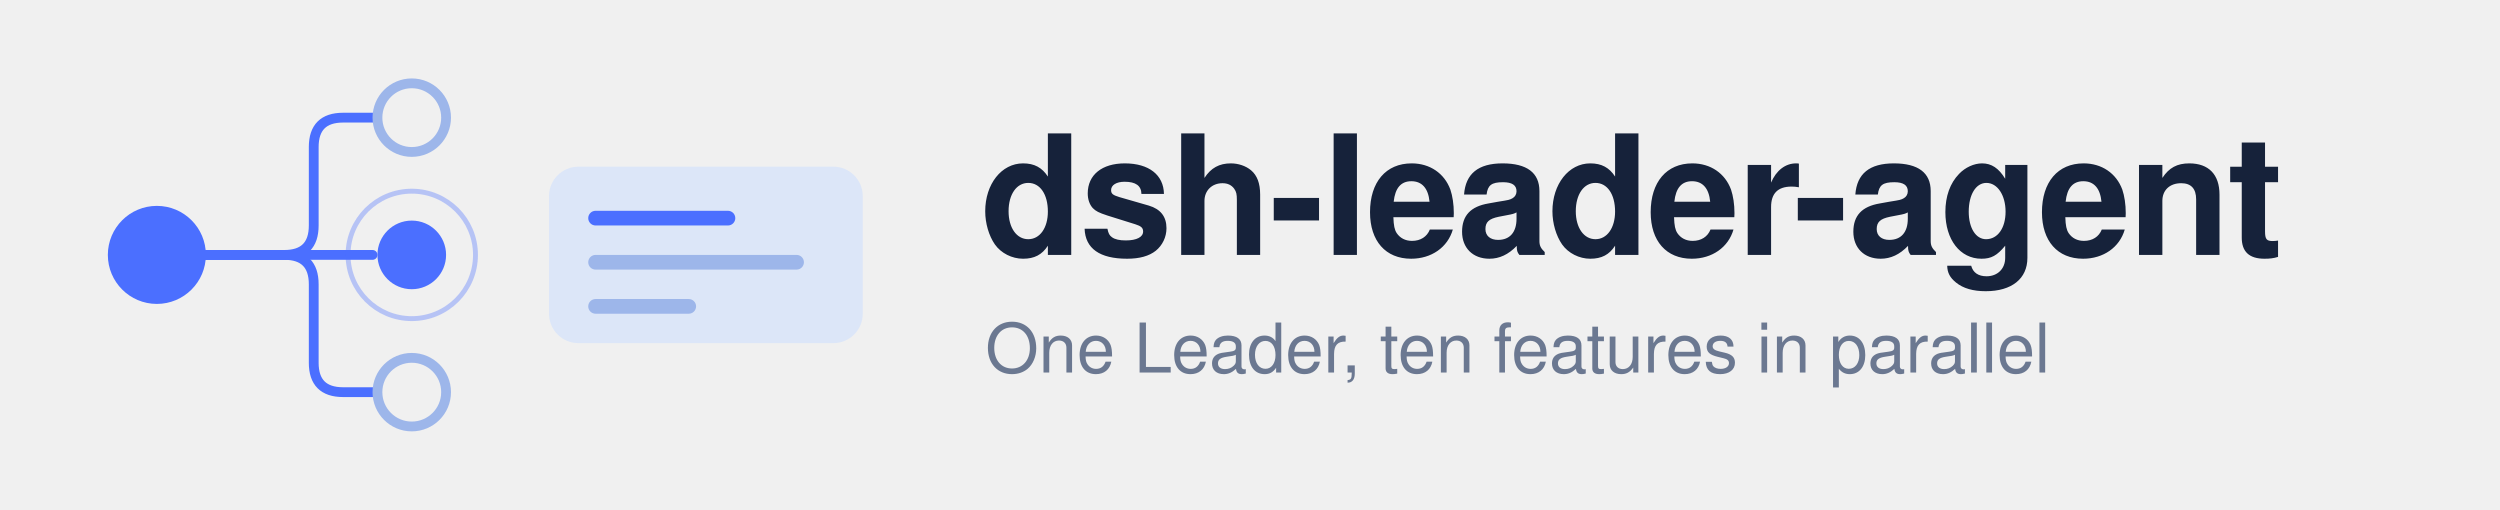
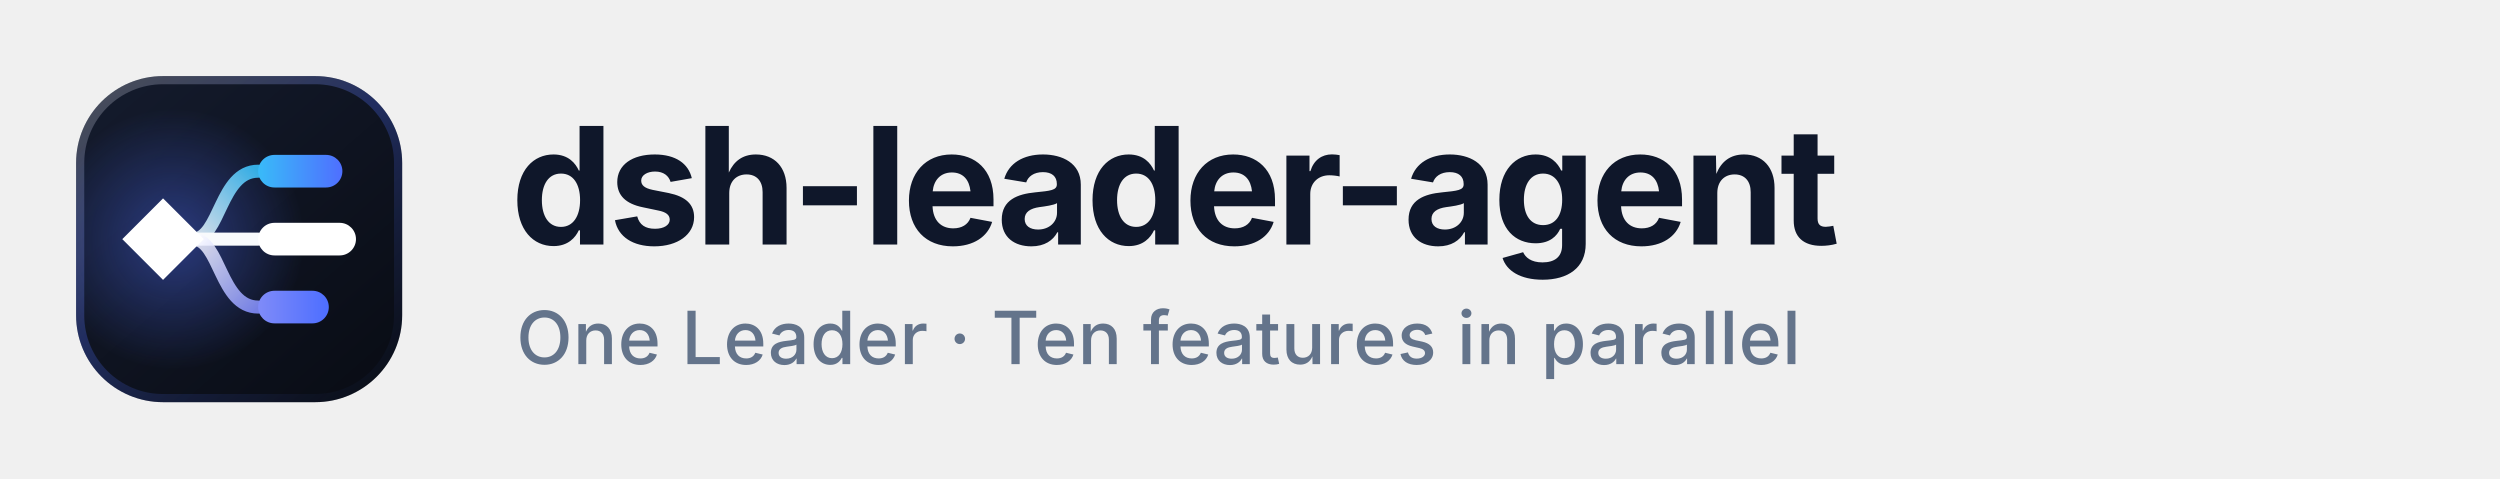
- <svg xmlns="http://www.w3.org/2000/svg" width="510" height="104" viewBox="0 0 510 104" role="img" aria-label="dsh-leader-agent">
-   <g stroke="#4b6fff" stroke-width="2" stroke-linecap="round" fill="none">
-     <path d="M42 52 H58 Q64 52 64 46 V30 Q64 24 70 24 H76" />
-     <path d="M42 52 H76" />
-     <path d="M42 52 H58 Q64 52 64 58 V74 Q64 80 70 80 H76" />
+ <svg xmlns="http://www.w3.org/2000/svg" width="460" height="88" viewBox="0 0 460 88" fill="none" role="img" aria-label="dsh-leader-agent">
+   <defs>
+     <linearGradient id="bg" x1="6" y1="2" x2="58" y2="62" gradientUnits="userSpaceOnUse">
+       <stop offset="0%" stop-color="#141B2D" />
+       <stop offset="100%" stop-color="#090C14" />
+     </linearGradient>
+     <linearGradient id="rim" x1="8" y1="2" x2="56" y2="62" gradientUnits="userSpaceOnUse">
+       <stop offset="0%" stop-color="#FFFFFF" stop-opacity="0.22" />
+       <stop offset="45%" stop-color="#4F6FFF" stop-opacity="0.28" />
+       <stop offset="100%" stop-color="#0F172A" stop-opacity="0.18" />
+     </linearGradient>
+     <radialGradient id="glow" cx="20" cy="32" r="24" gradientUnits="userSpaceOnUse">
+       <stop offset="0%" stop-color="#4F6FFF" stop-opacity="0.42" />
+       <stop offset="100%" stop-color="#4F6FFF" stop-opacity="0" />
+     </radialGradient>
+     <linearGradient id="trackTop" x1="35" y1="19.5" x2="51" y2="19.5" gradientUnits="userSpaceOnUse">
+       <stop offset="0%" stop-color="#38BDF8" />
+       <stop offset="100%" stop-color="#4F6FFF" />
+     </linearGradient>
+     <linearGradient id="trackBot" x1="35" y1="44.5" x2="48" y2="44.5" gradientUnits="userSpaceOnUse">
+       <stop offset="0%" stop-color="#818CF8" />
+       <stop offset="100%" stop-color="#4F6FFF" />
+     </linearGradient>
+     <linearGradient id="wireTop" x1="23" y1="32" x2="35.5" y2="19.5" gradientUnits="userSpaceOnUse">
+       <stop offset="0%" stop-color="#FFFFFF" stop-opacity="0.85" />
+       <stop offset="100%" stop-color="#38BDF8" stop-opacity="0.9" />
+     </linearGradient>
+     <linearGradient id="wireBot" x1="23" y1="32" x2="35.5" y2="44.5" gradientUnits="userSpaceOnUse">
+       <stop offset="0%" stop-color="#FFFFFF" stop-opacity="0.85" />
+       <stop offset="100%" stop-color="#818CF8" stop-opacity="0.9" />
+     </linearGradient>
+   </defs>
+   <g transform="translate(12, 12)">
+     <rect x="2" y="2" width="60" height="60" rx="16" fill="url(#bg)" />
+     <rect x="2.75" y="2.75" width="58.5" height="58.5" rx="15.25" stroke="url(#rim)" stroke-width="1.5" />
+     <rect x="2" y="2" width="60" height="60" rx="16" fill="url(#glow)" />
+     <path d="M23.5 32 C28.5 32 28.5 19.5 35.5 19.5" stroke="url(#wireTop)" stroke-width="2.4" stroke-linecap="round" />
+     <path d="M23.5 32 H35.5" stroke="#F8FAFC" stroke-width="2.4" stroke-linecap="round" />
+     <path d="M23.5 32 C28.5 32 28.5 44.5 35.5 44.5" stroke="url(#wireBot)" stroke-width="2.4" stroke-linecap="round" />
+     <path d="M18 24.5 L25.5 32 L18 39.5 L10.5 32 Z" fill="#FFFFFF" />
+     <rect x="35.5" y="16.5" width="15.5" height="6" rx="3" fill="url(#trackTop)" />
+     <rect x="35.5" y="29" width="18" height="6" rx="3" fill="#FFFFFF" />
+     <rect x="35.5" y="41.5" width="13" height="6" rx="3" fill="url(#trackBot)" />
  </g>
-   <circle cx="32" cy="52" r="10" fill="#4b6fff" />
-   <circle cx="84" cy="24" r="7" fill="none" stroke="#9db6ea" stroke-width="2" />
-   <circle cx="84" cy="52" r="7" fill="#4b6fff" />
-   <circle cx="84" cy="80" r="7" fill="none" stroke="#9db6ea" stroke-width="2" />
-   <circle cx="84" cy="52" r="13" fill="none" stroke="#4b6fff" stroke-width="1" opacity="0.35" />
-   <g fill="#dce6f8">
-     <rect x="112" y="34" width="64" height="36" rx="6" />
-     <rect x="120" y="43" width="30" height="3" rx="1.5" fill="#4b6fff" />
-     <rect x="120" y="52" width="44" height="3" rx="1.5" fill="#9db6ea" />
-     <rect x="120" y="61" width="22" height="3" rx="1.5" fill="#9db6ea" />
-   </g>
-   <text x="200" y="52" font-family="-apple-system, BlinkMacSystemFont, 'Segoe UI', Helvetica, Arial, sans-serif" font-size="34" font-weight="700" fill="#16223a" letter-spacing="-0.5">dsh-leader-agent</text>
-   <text x="201" y="76" font-family="-apple-system, BlinkMacSystemFont, 'Segoe UI', Helvetica, Arial, sans-serif" font-size="14" fill="#6b7891">One Leader, ten features in parallel</text>
+   <text x="94" y="45" font-family="Inter, -apple-system, BlinkMacSystemFont, 'SF Pro Display', 'Segoe UI', Helvetica, Arial, sans-serif" font-size="30" font-weight="700" fill="#0F172A" letter-spacing="-0.9">dsh-leader-agent</text>
+   <text x="95" y="67" font-family="Inter, -apple-system, BlinkMacSystemFont, 'Segoe UI', Helvetica, Arial, sans-serif" font-size="13.5" font-weight="500" fill="#64748B" letter-spacing="0.1">One Leader · Ten features in parallel</text>
</svg>
